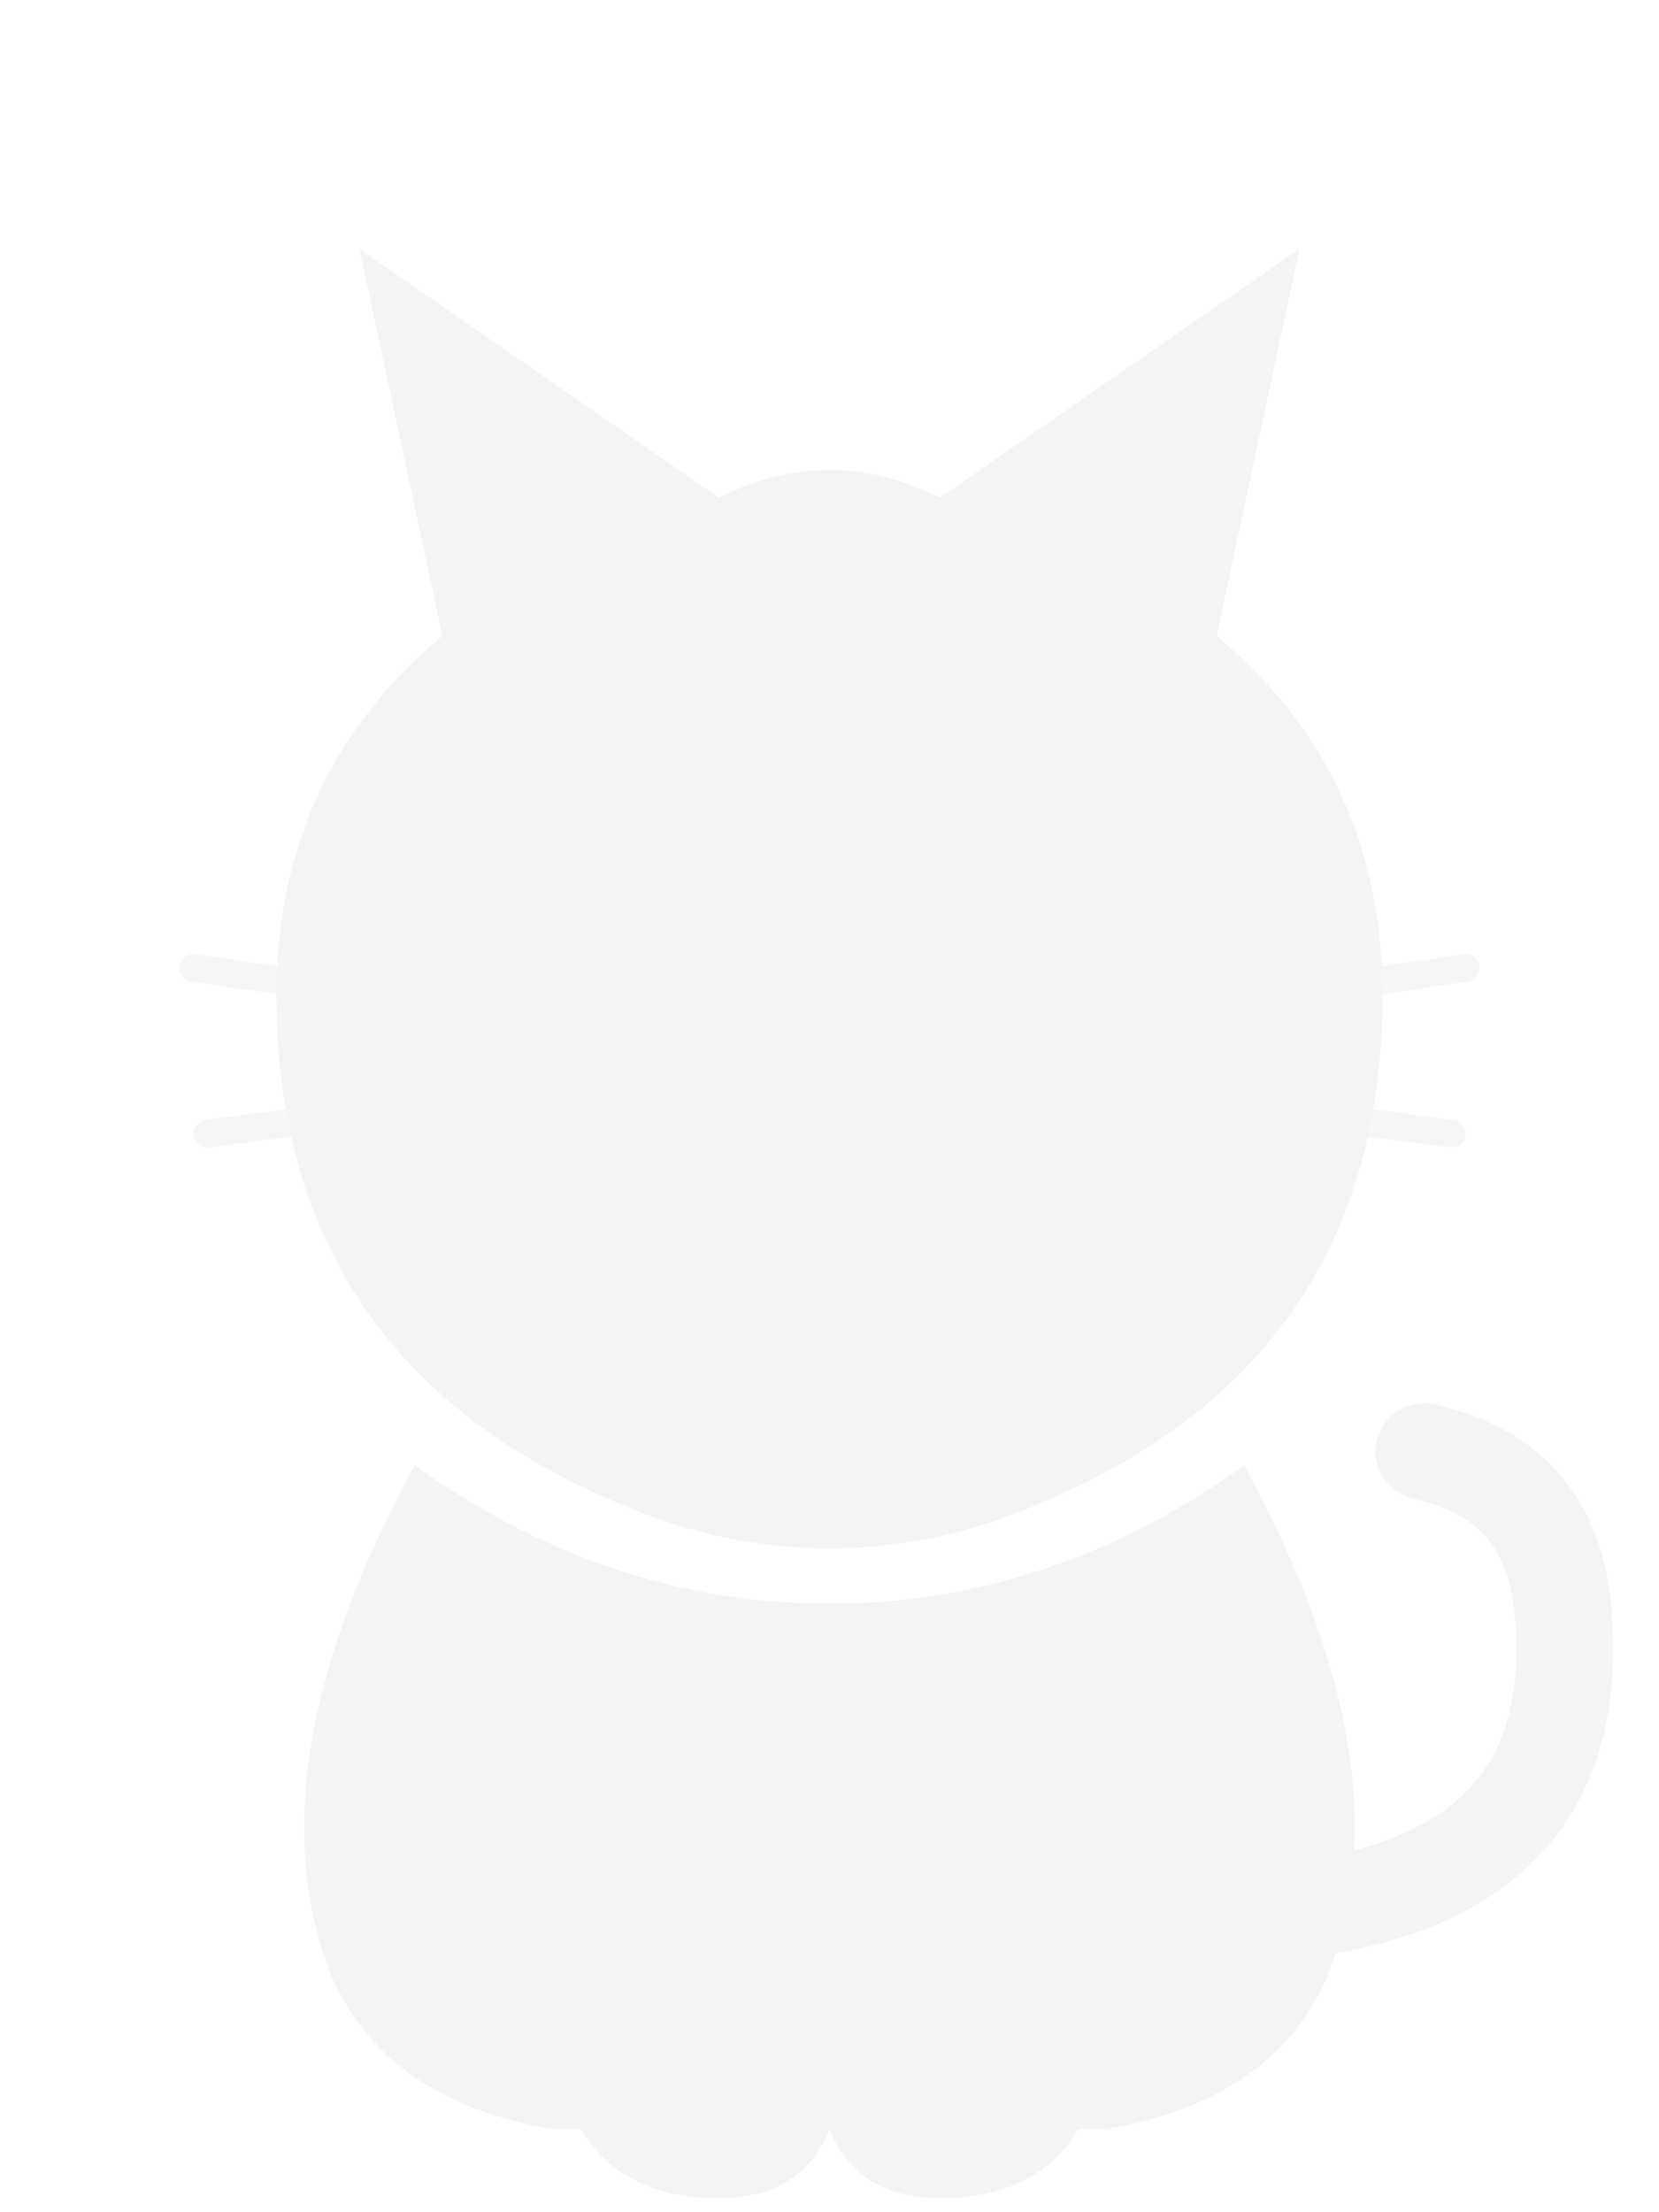
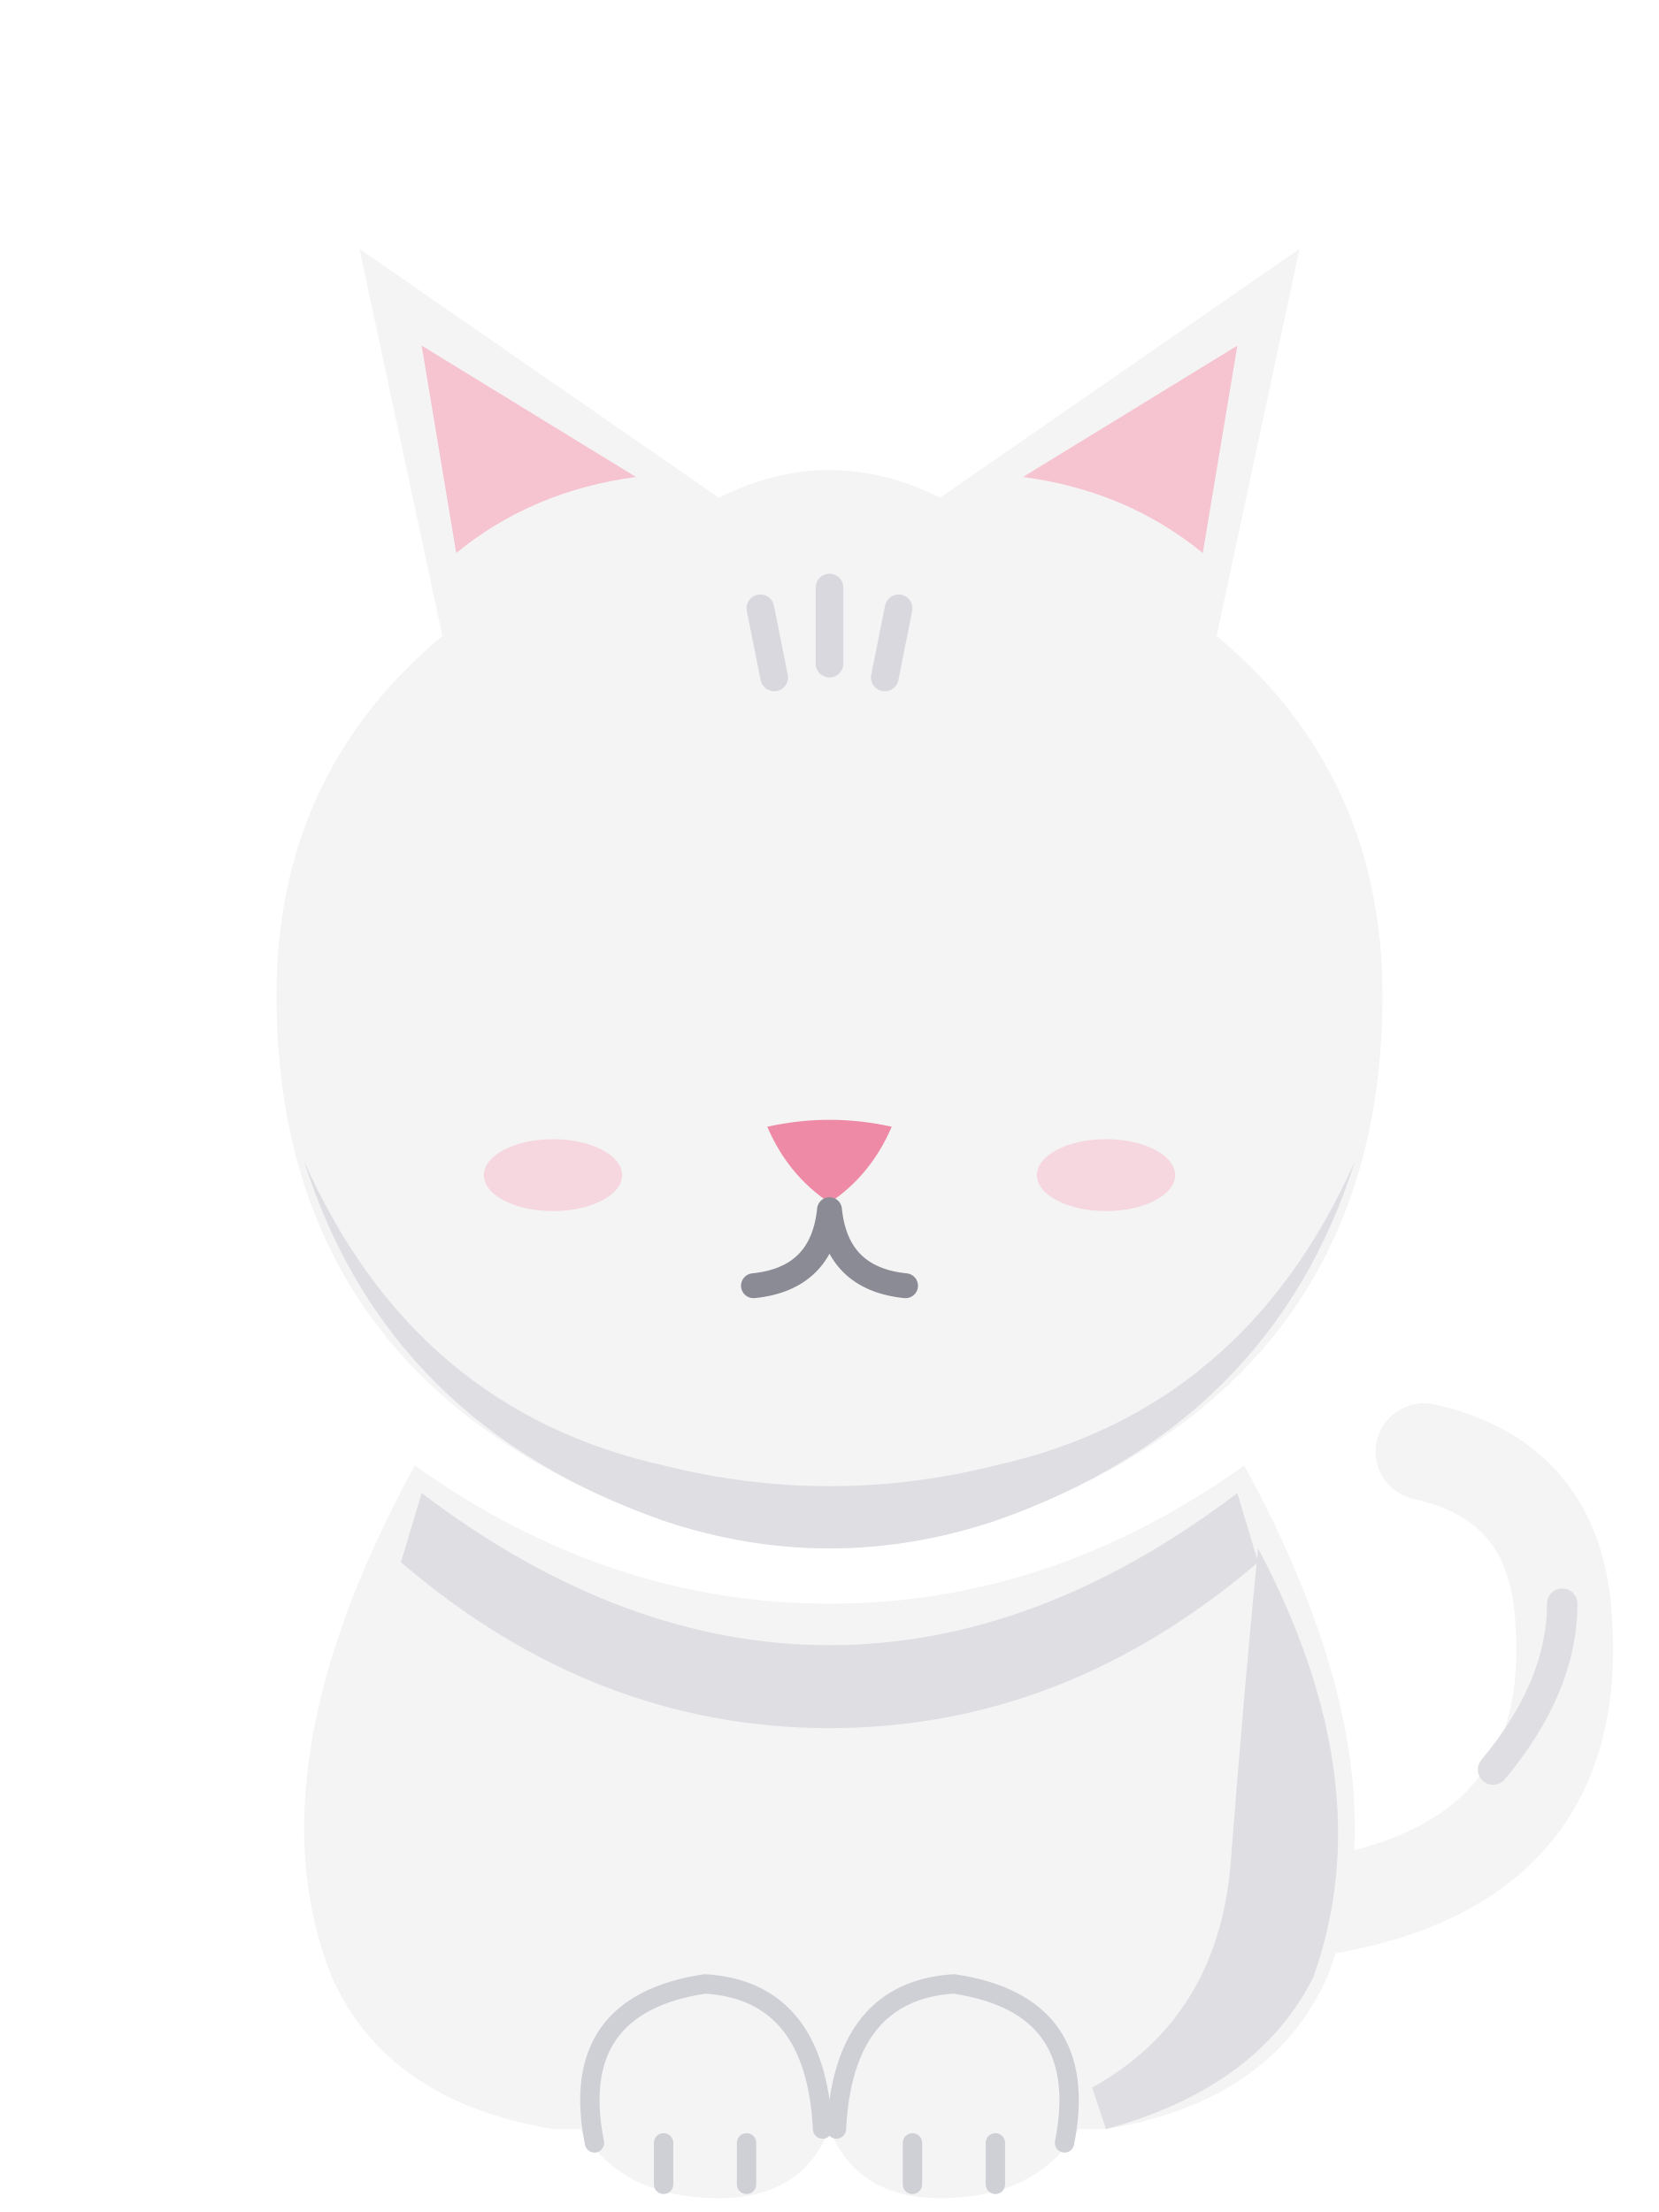
<svg xmlns="http://www.w3.org/2000/svg" viewBox="0 0 120 160">
  <g fill="#f4f4f5">
    <path d="M32 46 L26 18 L52 36 Q60 32 68 36 L94 18 L88 46 Q100 56 100 72 Q100 100 72 110 Q60 114 48 110 Q20 100 20 72 Q20 56 32 46 Z" />
    <path d="M30 106 Q18 128 24 143 Q28 152 40 154 L42 154 Q45 159 52 159 Q58 159 60 154 Q62 159 68 159 Q75 159 78 154 L80 154 Q92 152 96 143 Q102 128 90 106 Q76 116 60 116 Q44 116 30 106 Z" />
    <path stroke="#f4f4f5" stroke-width="7" stroke-linecap="round" fill="none" d="M95 138 Q115 135 113 116 Q112 107 103 105" />
-     <path d="M56 82 L64 82 L60 87 Z" />
-     <path stroke="#f4f4f5" stroke-width="2.4" stroke-linecap="round" fill="none" d="M60 88 Q59 93 54 93.5 M60 88 Q61 93 66 93.5" />
-     <path stroke="#f4f4f5" stroke-width="2" stroke-linecap="round" fill="none" opacity="0.85" d="M14 70 L34 73 M15 82 L34 79.5 M106 70 L86 73 M105 82 L86 79.5" />
  </g>
+   <g fill="#dedee3">
+     <path d="M30.5 108 Q45 119 60 119 Q75 119 89.5 108 L91 113 Q77 125 60 125 Q43 125 29 113 Z" />
+     <path d="M91 112 Q100 129 95 143 Q91 151 80 154 L79 151 Q88 146 89 135 Q90 122 91 112 Z" />
+     <path d="M22 84 Q28 103 48 110 Q60 114 72 110 Q92 103 98 84 Q90 102 72 106 Q60 109 48 106 Q30 102 22 84 Z" />
+     <path stroke="#dedee3" stroke-width="2.2" stroke-linecap="round" fill="none" d="M108 128 Q113 122 113 116" />
+   </g>
+   <g stroke="#cfcfd6" stroke-width="1.4" stroke-linecap="round" fill="none">
+     <path d="M43 155 Q41 145 51 143.5 Q59 144 59.5 154" />
+     <path d="M60.5 154 Q61 144 69 143.5 Q79 145 77 155" />
+     <path d="M48 155 L48 158 M54 155 L54 158 M66 155 L66 158 M72 155 L72 158" />
+   </g>
+   <g fill="#f6c3d1">
+     <path d="M33 40 L30.5 25 L46 34.5 Q38.5 35.5 33 40 Z" />
+     <path d="M87 40 L89.5 25 L74 34.5 Q81.5 35.5 87 40 Z" />
+     <ellipse cx="40" cy="85" rx="5" ry="2.6" opacity="0.6" />
+     <ellipse cx="80" cy="85" rx="5" ry="2.6" opacity="0.6" />
+   </g>
+   <path fill="#ee8aa5" d="M55.5 81.5 Q60 80.5 64.5 81.5 Q63 85 60 87 Q57 85 55.5 81.5 Z" />
+   <path stroke="#8b8b95" stroke-width="1.8" stroke-linecap="round" fill="none" d="M60 87.5 Q59.5 92.5 54.5 93 M60 87.5 Q60.5 92.5 65.5 93" />
+   <path stroke="#d8d8de" stroke-width="2" stroke-linecap="round" fill="none" d="M55 44 L56 49 M60 42.5 L60 48 M65 44 L64 49" />
</svg>
